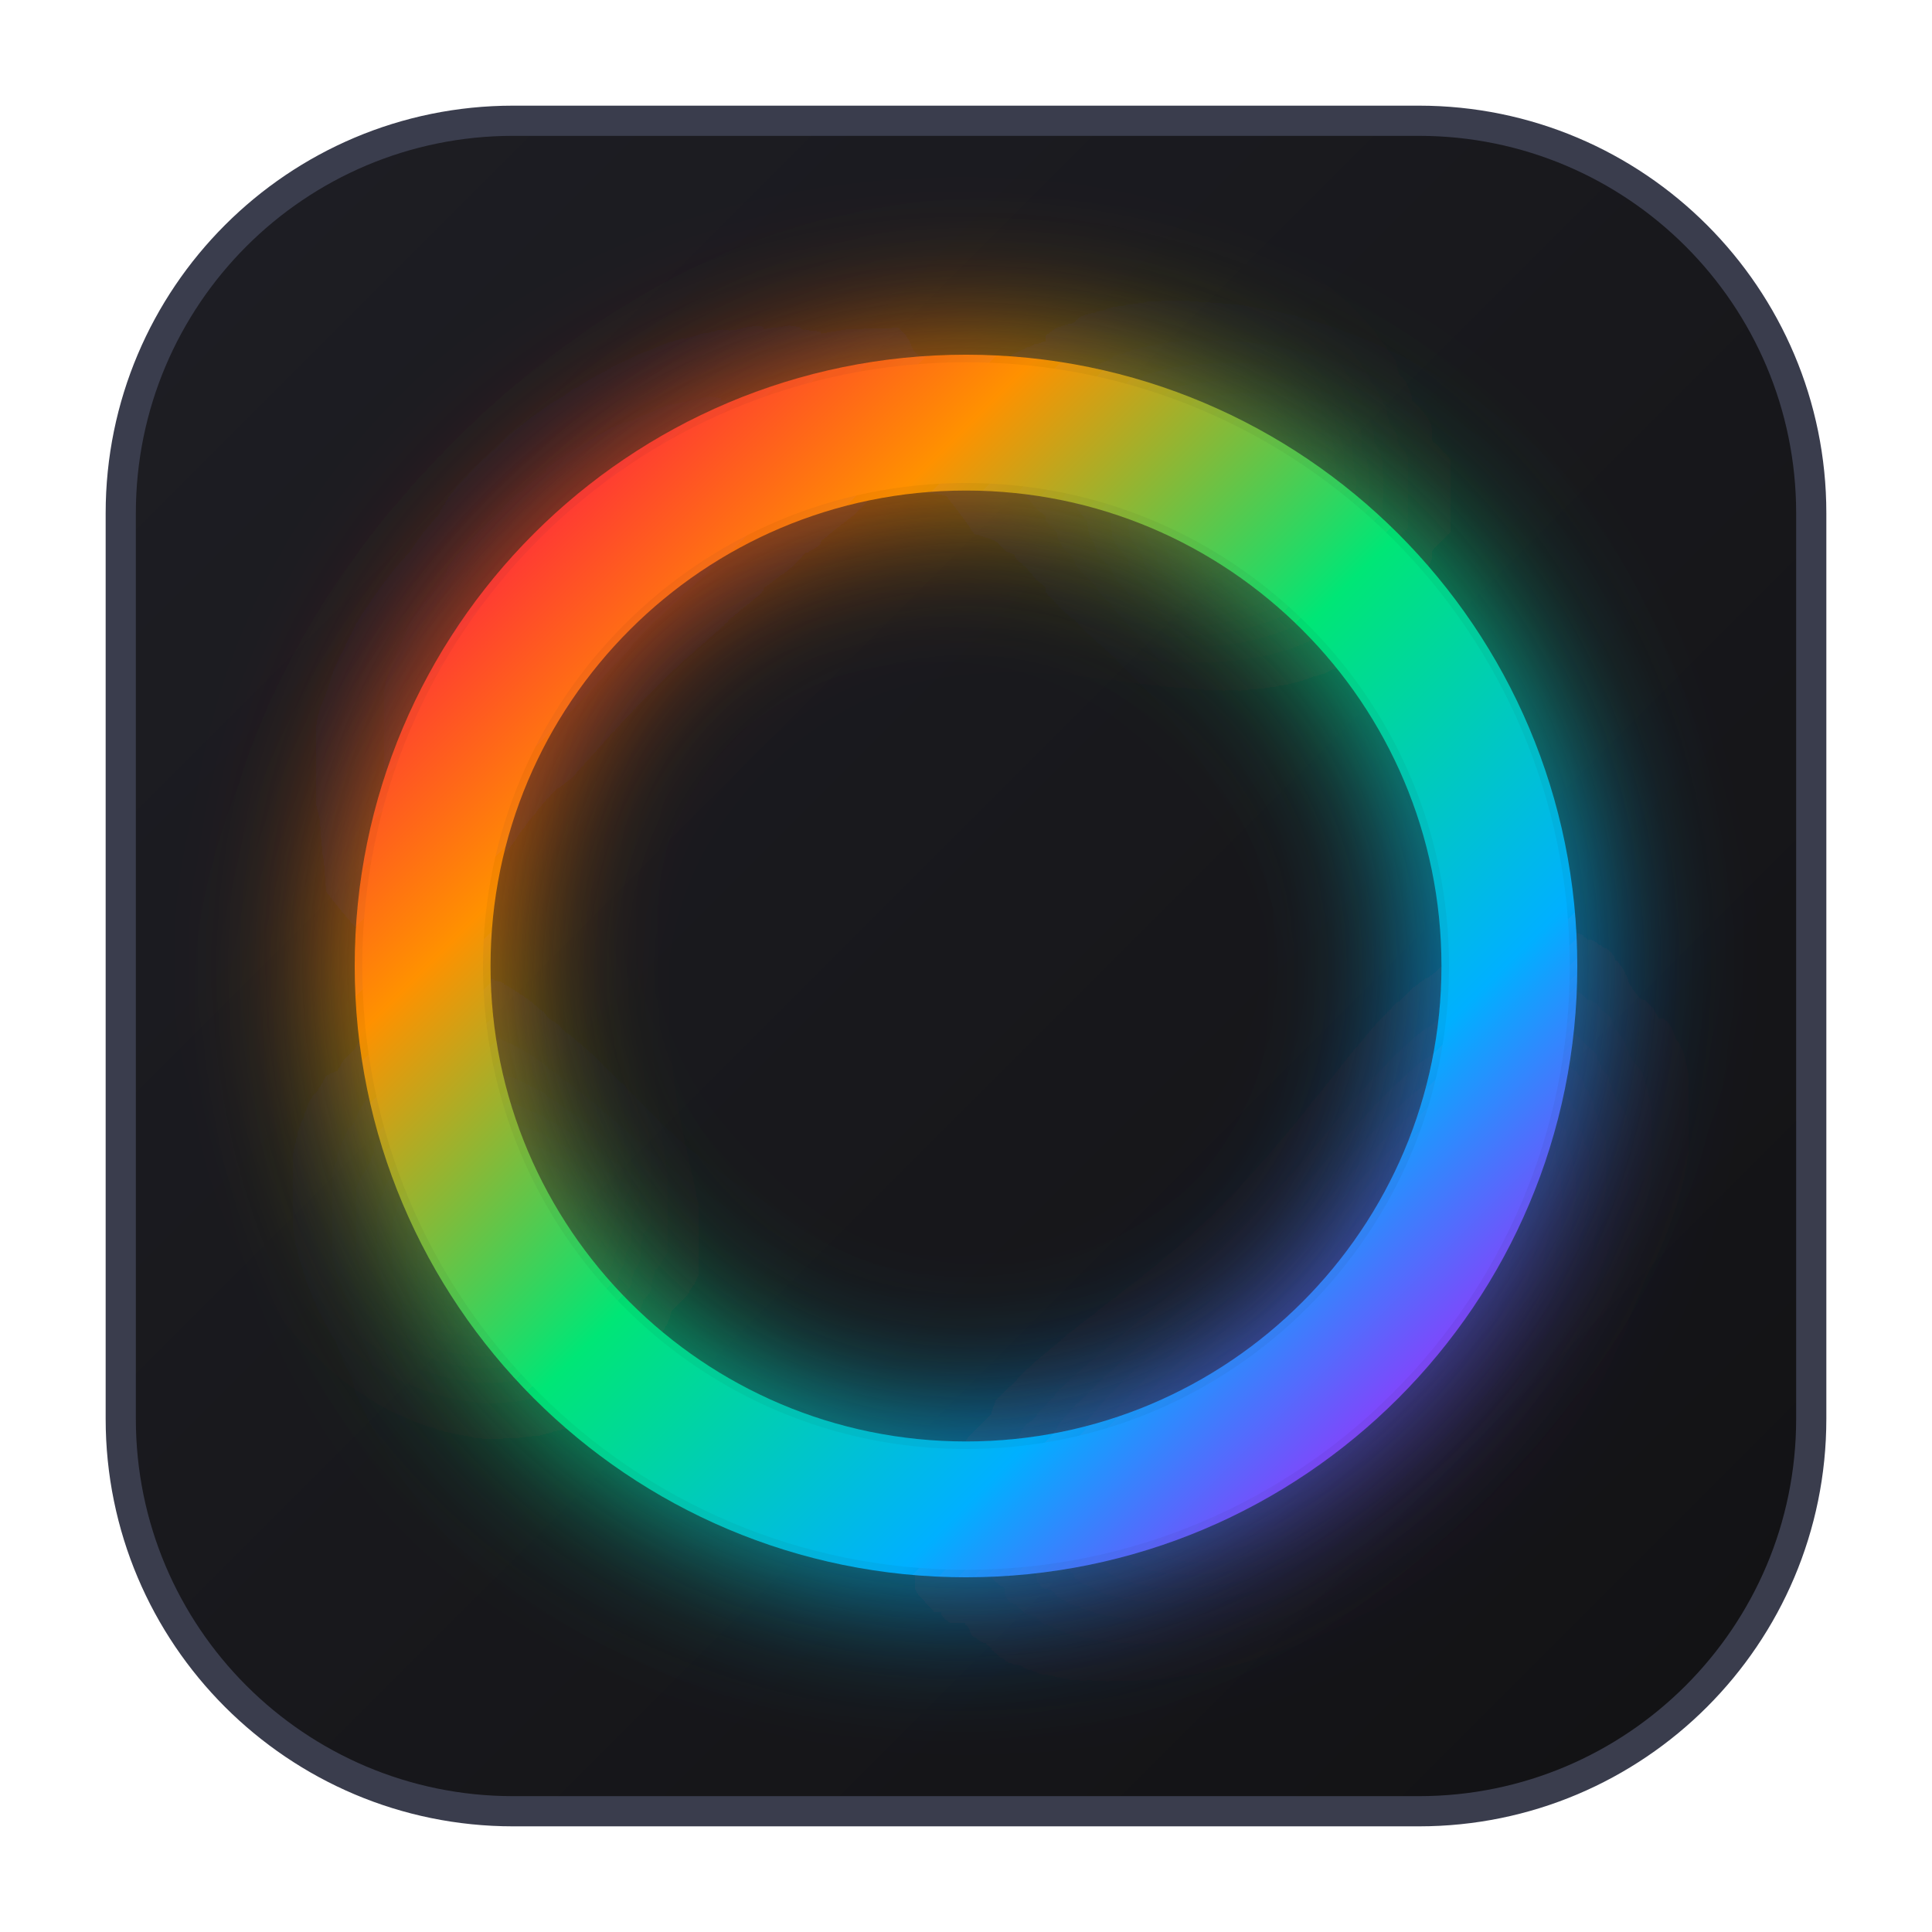
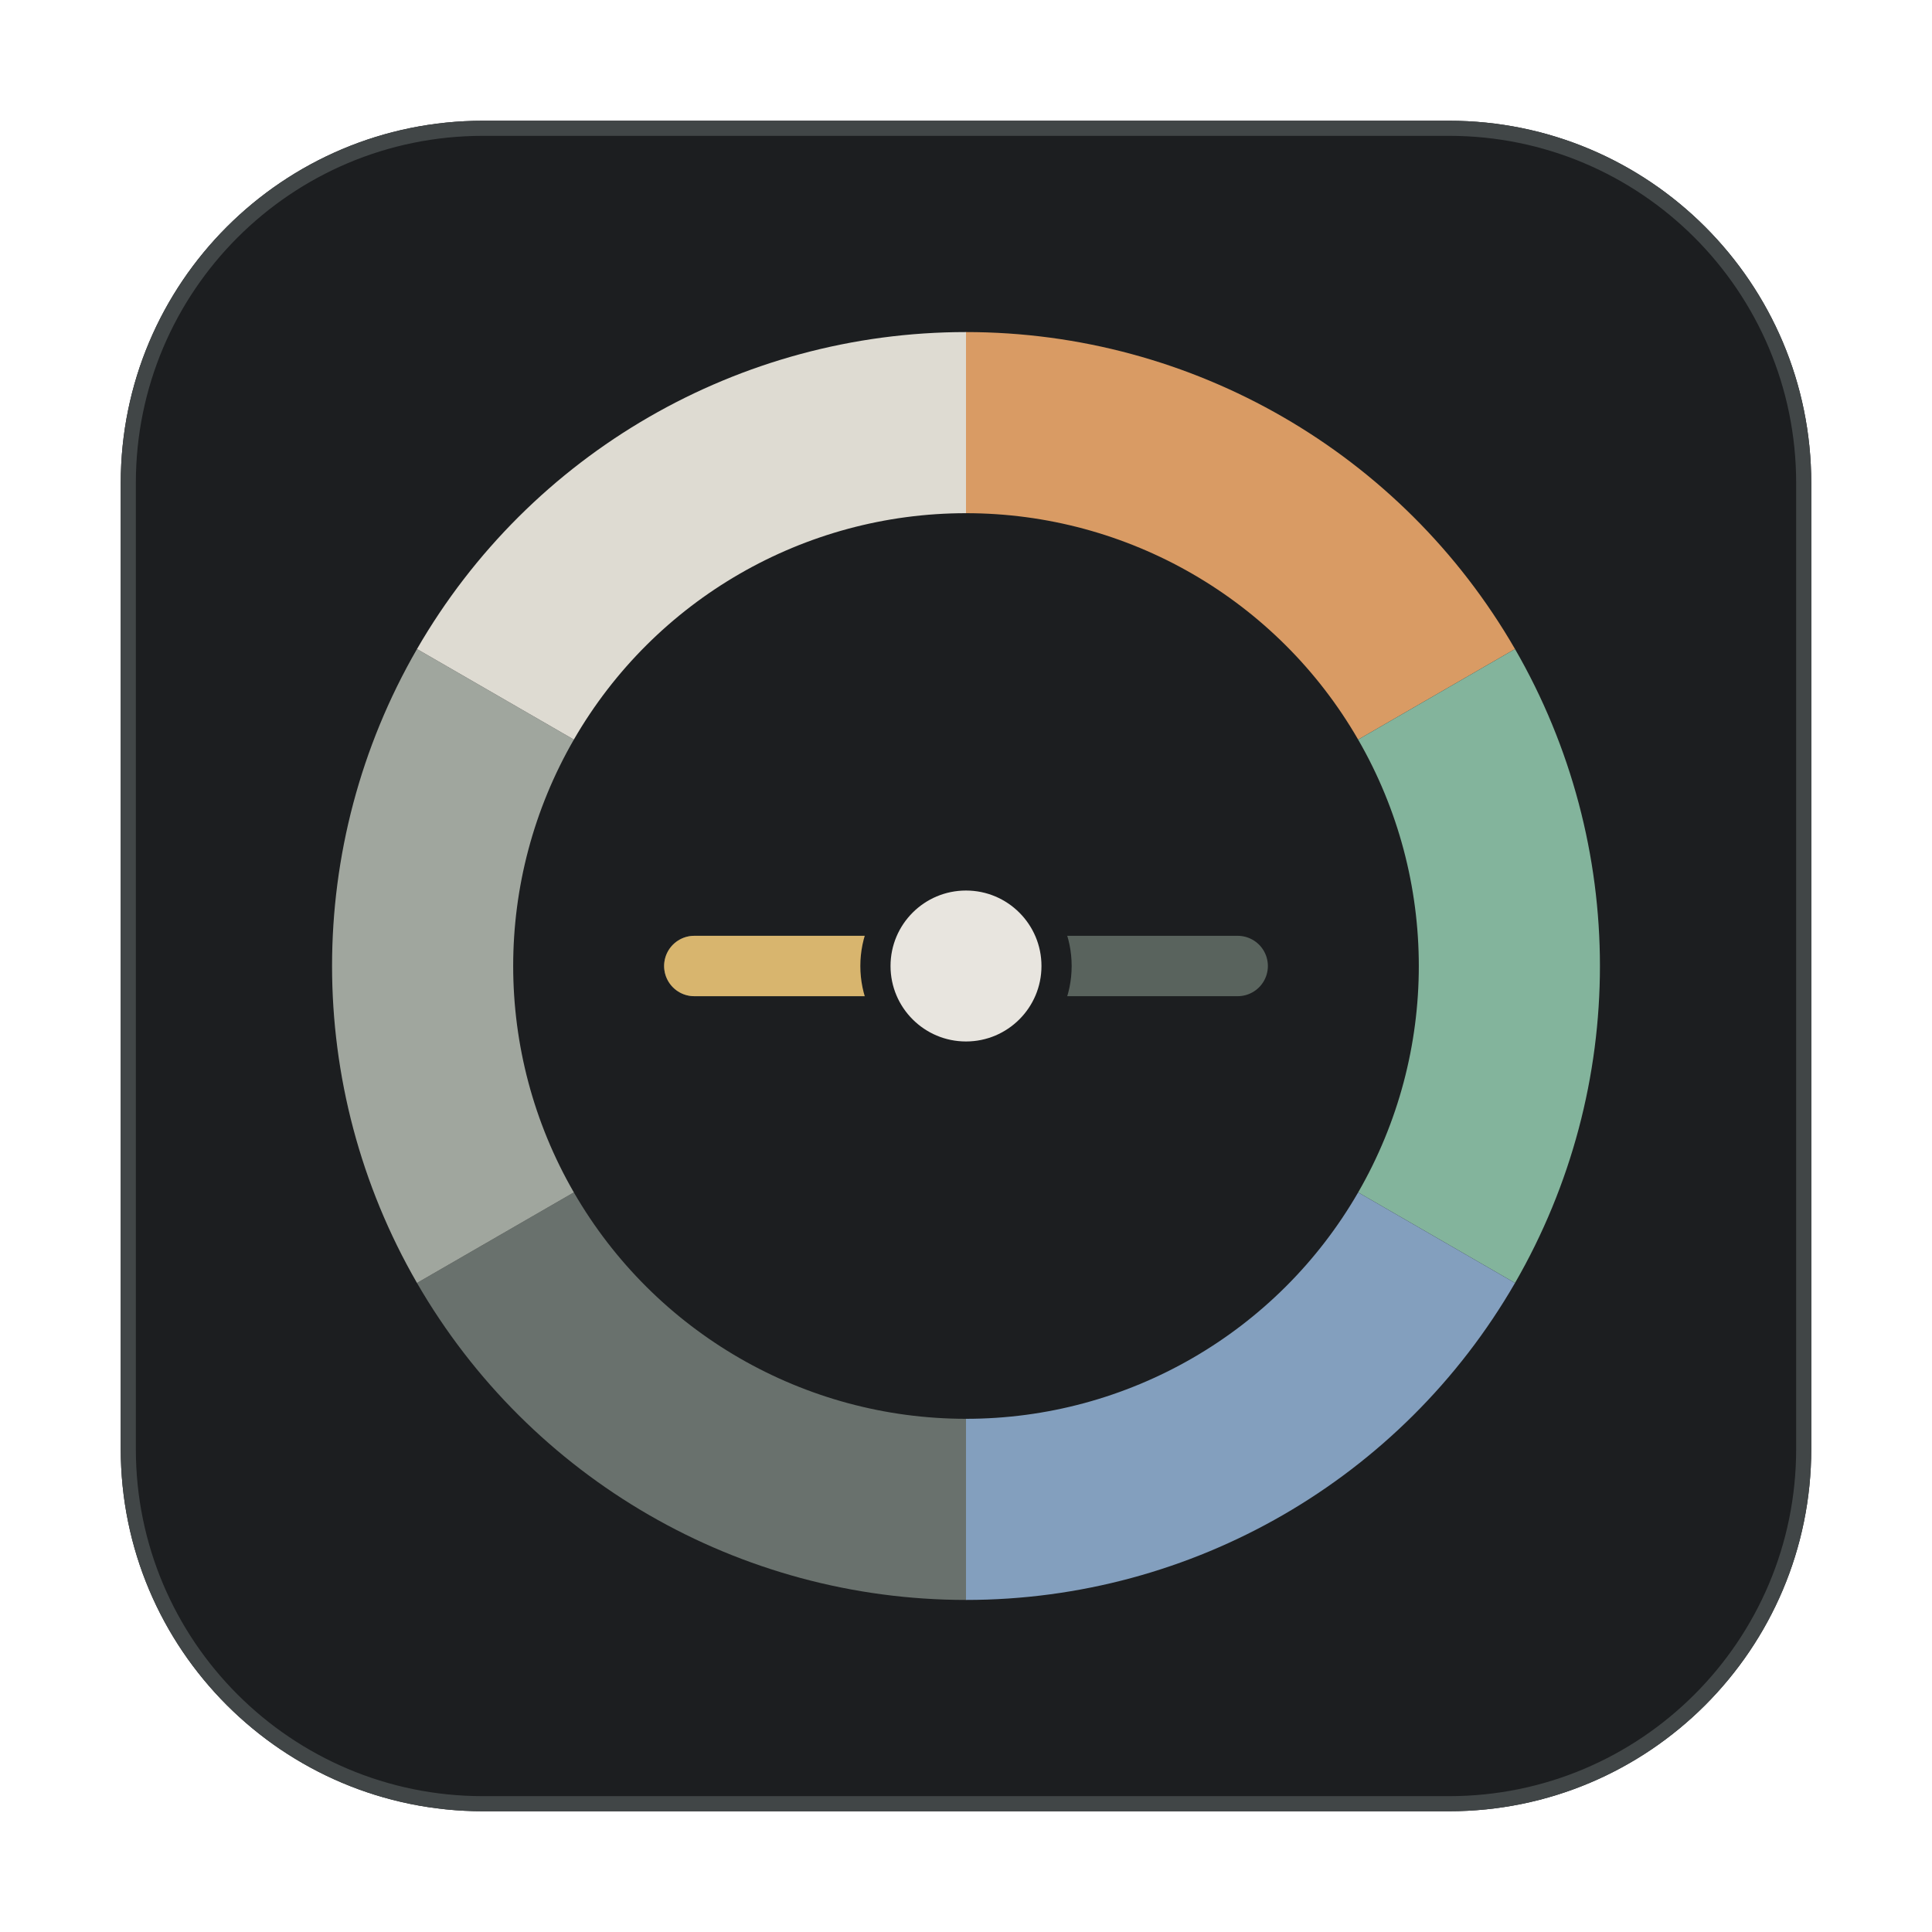
- <svg xmlns="http://www.w3.org/2000/svg" width="256" height="256" viewBox="0 0 256 256" fill="none">
-   <defs>
-     <linearGradient id="bgGrad" x1="0%" y1="0%" x2="100%" y2="100%">
-       <stop offset="0%" stop-color="#1e1e24" />
-       <stop offset="100%" stop-color="#121214" />
-     </linearGradient>
-     <linearGradient id="vibranceGrad" x1="0%" y1="0%" x2="100%" y2="100%">
-       <stop offset="0%" stop-color="#ff0055" />
-       <stop offset="25%" stop-color="#ff9100" />
-       <stop offset="50%" stop-color="#00e676" />
-       <stop offset="75%" stop-color="#00b0ff" />
-       <stop offset="100%" stop-color="#d500f9" />
-     </linearGradient>
-     <linearGradient id="sunGrad" x1="0%" y1="0%" x2="100%" y2="100%">
-       <stop offset="0%" stop-color="#00e676" />
-       <stop offset="100%" stop-color="#00b0ff" />
-     </linearGradient>
-     <filter id="glowEffect" x="-30%" y="-30%" width="160%" height="160%">
-       <feGaussianBlur stdDeviation="10" result="blur" />
-       <feComposite in="SourceGraphic" in2="blur" operator="over" />
-     </filter>
-   </defs>
-   <rect x="16" y="16" width="224" height="224" rx="52" fill="url(#bgGrad)" stroke="#3a3d4d" stroke-width="4" />
-   <circle cx="128" cy="128" r="72" stroke="url(#vibranceGrad)" stroke-width="18" stroke-linecap="round" filter="url(#glowEffect)" opacity="0.95" />
-   <circle cx="128" cy="128" r="72" stroke="url(#vibranceGrad)" stroke-width="16" stroke-linecap="round" />
+ <svg xmlns="http://www.w3.org/2000/svg" width="256" height="256" viewBox="0 0 256 256" fill="none" role="img" aria-labelledby="title description">
+   <rect x="16" y="16" width="224" height="224" rx="48" fill="#1c1e20" />
+   <rect x="17" y="17" width="222" height="222" rx="47" stroke="#414647" stroke-width="2" />
+   <g stroke-width="24">
+     <path d="M128 56a72 72 0 0 1 62.354 36" stroke="#d99b64" />
+     <path d="M190.354 92a72 72 0 0 1 0 72" stroke="#83b49c" />
+     <path d="M190.354 164A72 72 0 0 1 128 200" stroke="#839fbe" />
+     <path d="M128 200a72 72 0 0 1-62.354-36" stroke="#69716d" />
+     <path d="M65.646 164a72 72 0 0 1 0-72" stroke="#a0a69e" />
+     <path d="M65.646 92A72 72 0 0 1 128 56" stroke="#dedbd2" />
+   </g>
+   <path d="M92 128h72" stroke="#59635d" stroke-width="8" stroke-linecap="round" />
+   <path d="M92 128h36" stroke="#d8b56e" stroke-width="8" stroke-linecap="round" />
+   <circle cx="128" cy="128" r="12" fill="#e8e5df" stroke="#1c1e20" stroke-width="4" />
</svg>
